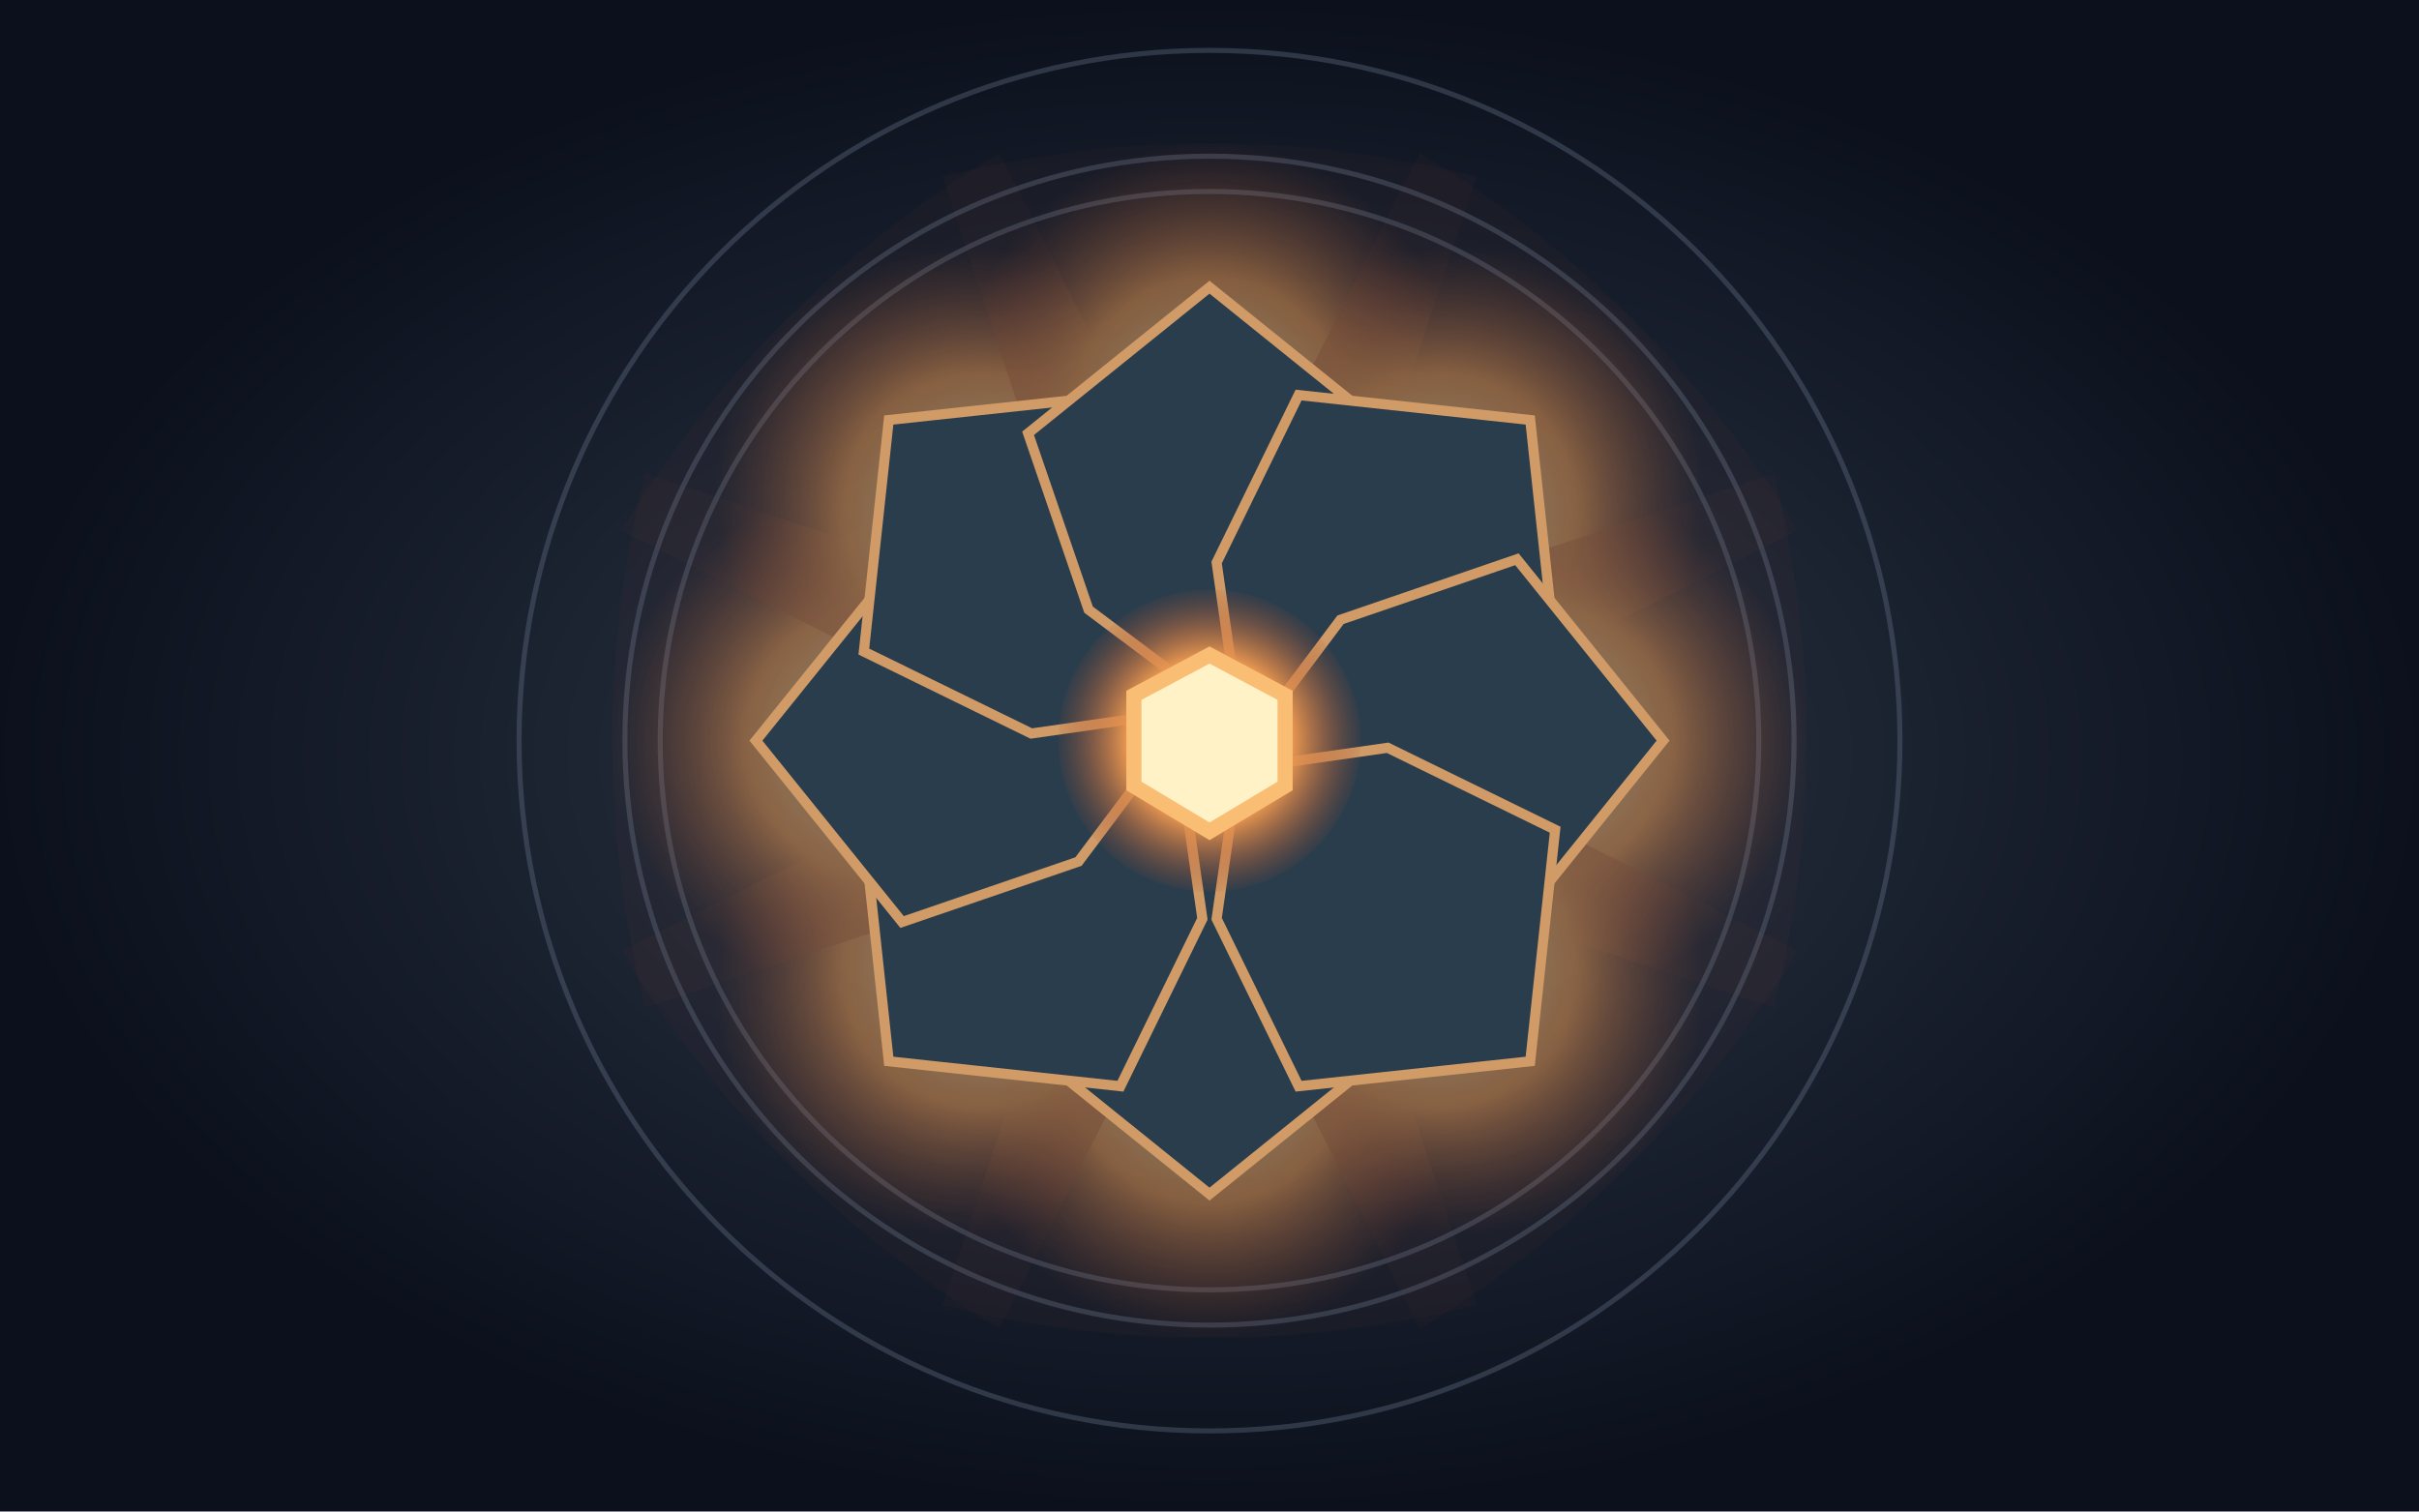
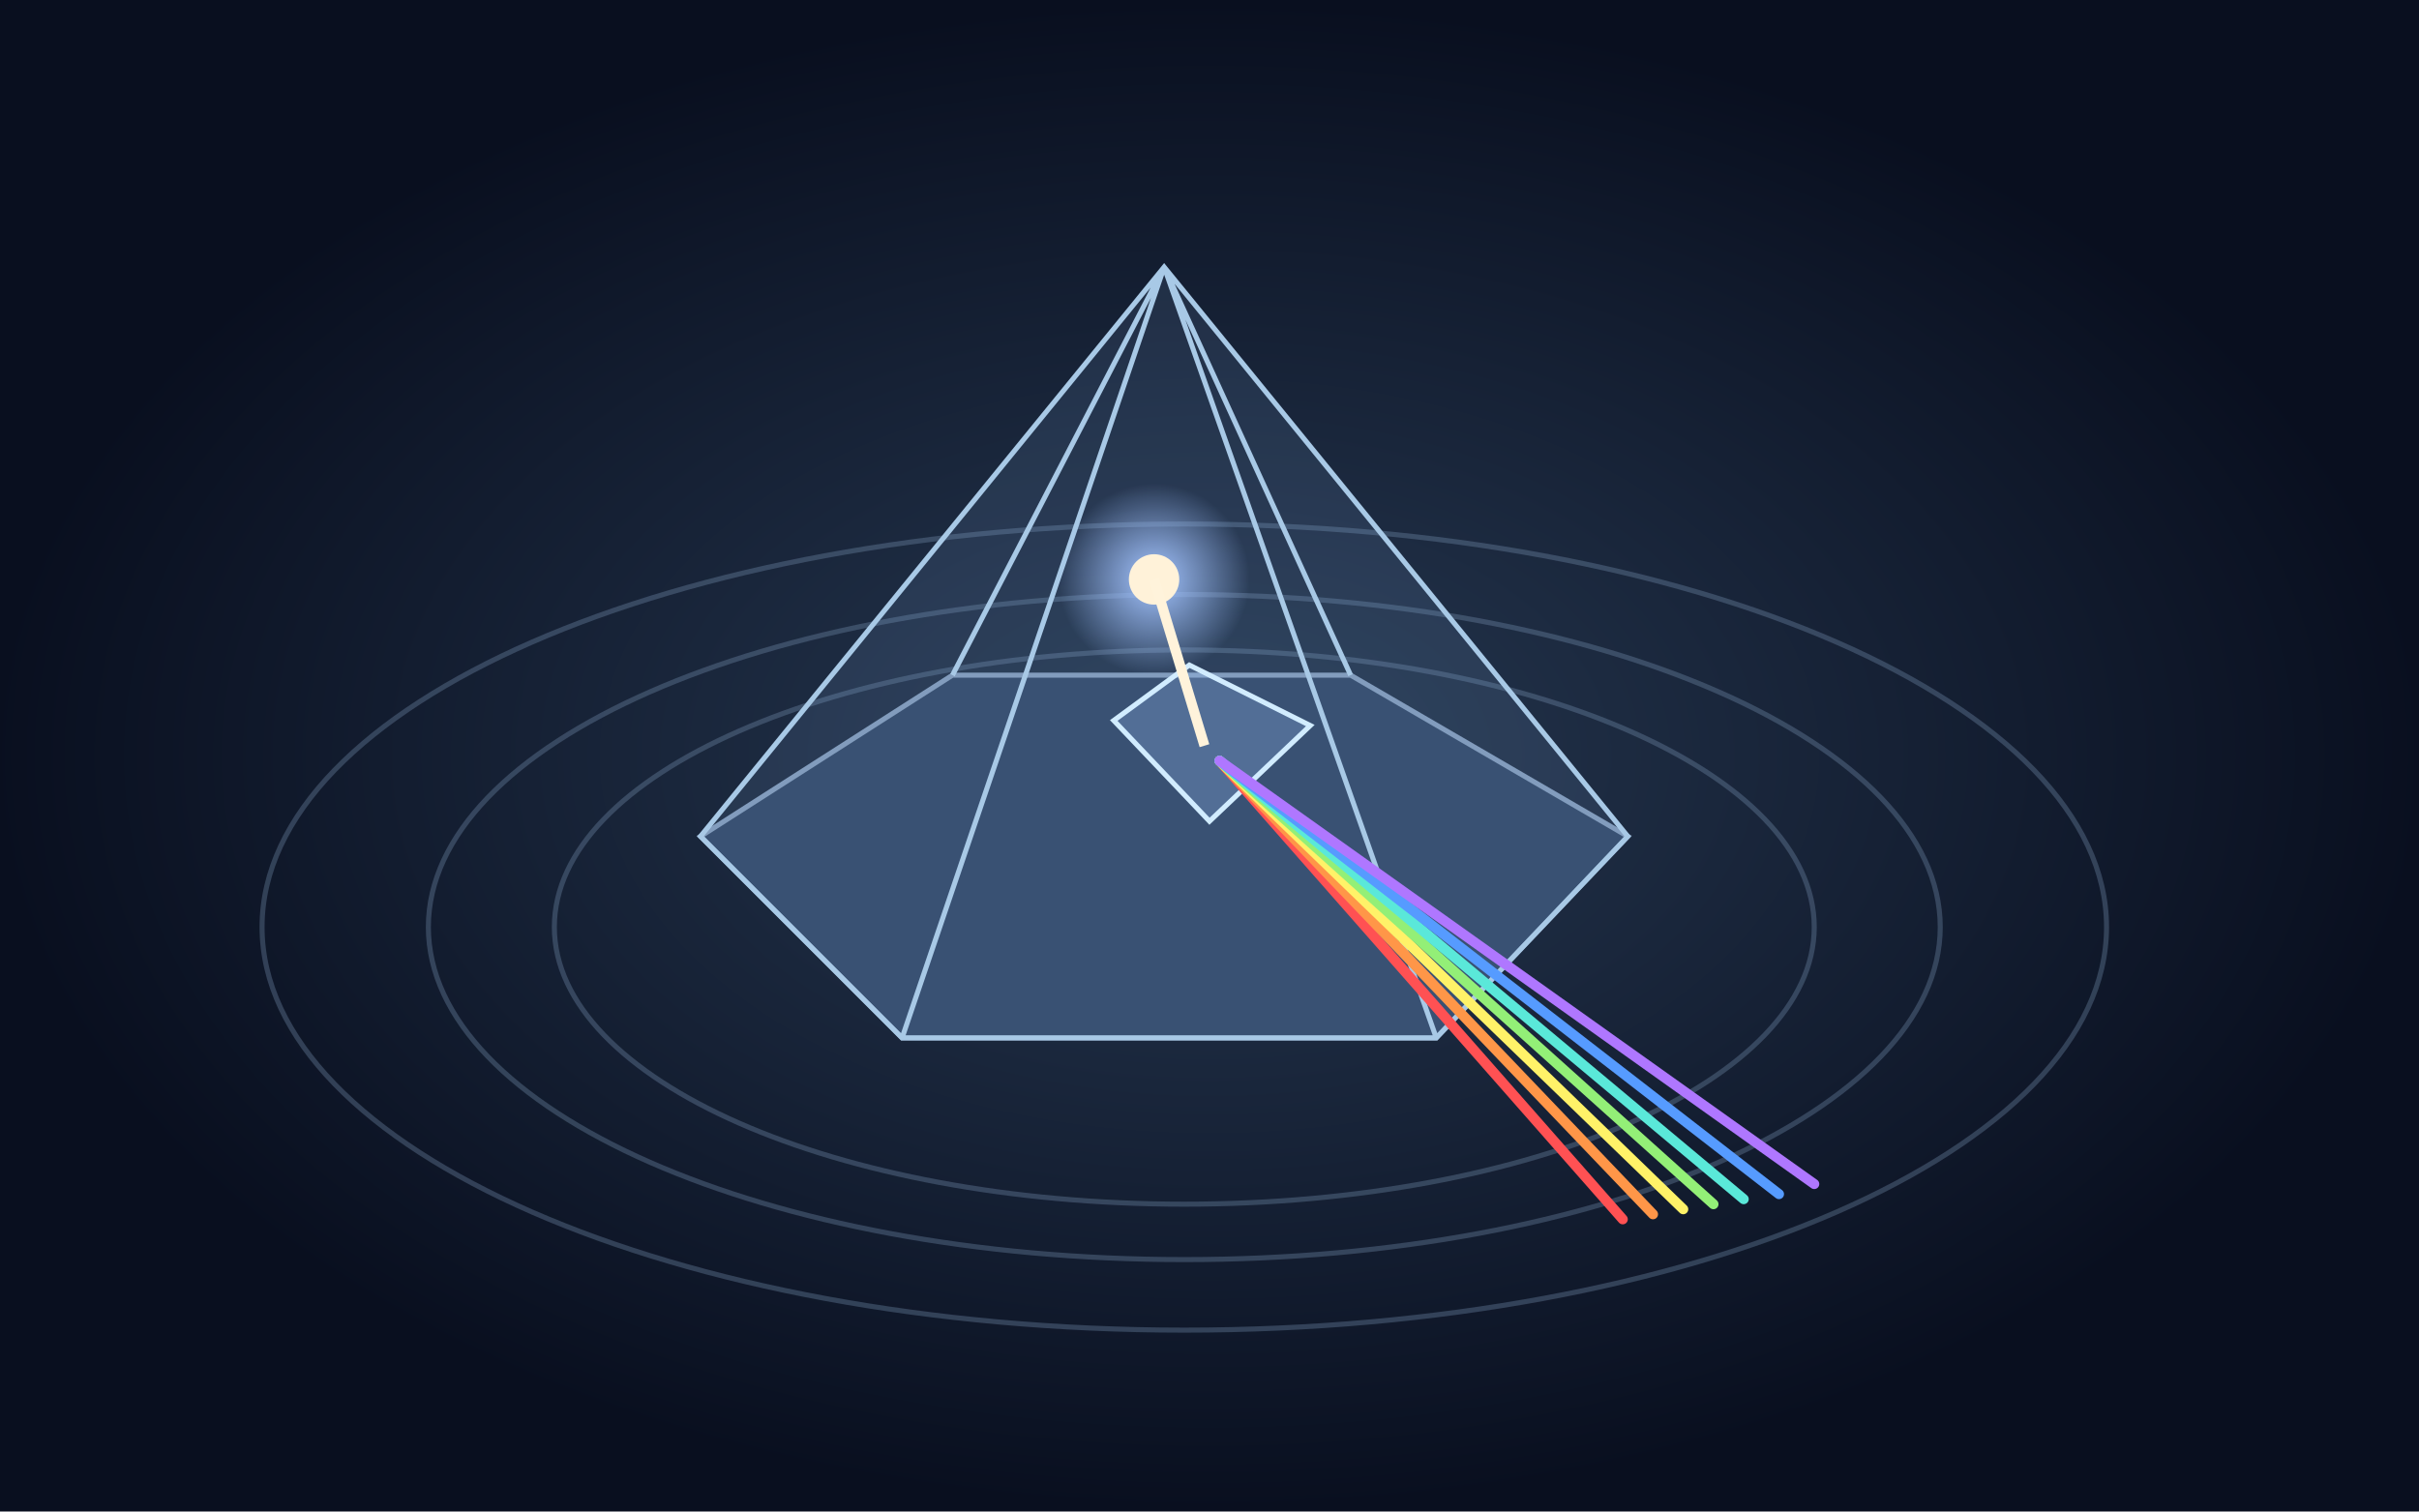
- <svg xmlns="http://www.w3.org/2000/svg" viewBox="0 0 480 300" role="img" aria-label="Octagonal lantern aperture and light pools">
+ <svg xmlns="http://www.w3.org/2000/svg" viewBox="0 0 480 300" role="img" aria-label="Hexagonal glass pyramid and a prism scattering white light">
  <defs>
    <radialGradient id="room">
-       <stop stop-color="#303a4a" />
-       <stop offset="1" stop-color="#0b101c" />
+       <stop stop-color="#263851" />
+       <stop offset="1" stop-color="#090f1f" />
    </radialGradient>
-     <radialGradient id="light">
-       <stop stop-color="#ffedb5" />
-       <stop offset=".55" stop-color="#e89750" />
-       <stop offset="1" stop-color="#a75033" stop-opacity=".08" />
+     <radialGradient id="glow">
+       <stop stop-color="#fff6db" />
+       <stop offset=".25" stop-color="#a3c4ff" stop-opacity=".76" />
+       <stop offset="1" stop-color="#a3c4ff" stop-opacity="0" />
    </radialGradient>
-     <path id="beam" d="M224 147l-37 112q53 13 106 0l-37-112z" />
-     <path id="leaf" d="M216 173l-12 35 36 29 36-29-12-35-24-18z" />
  </defs>
  <path fill="url(#room)" d="M0 0h480v300H0z" />
-   <g fill="none" stroke="#637287" opacity=".38">
-     <circle cx="240" cy="147" r="109" />
-     <circle cx="240" cy="147" r="116" />
-     <circle cx="240" cy="147" r="137" />
+   <g fill="none" stroke="#829dc0" opacity=".31">
+     <ellipse cx="235" cy="184" rx="125" ry="55" />
+     <ellipse cx="235" cy="184" rx="150" ry="66" />
+     <ellipse cx="235" cy="184" rx="183" ry="80" />
  </g>
-   <g fill="url(#light)" opacity=".52">
-     <use href="#beam" />
-     <use href="#beam" transform="rotate(45 240 147)" />
-     <use href="#beam" transform="rotate(90 240 147)" />
-     <use href="#beam" transform="rotate(135 240 147)" />
-     <use href="#beam" transform="rotate(180 240 147)" />
-     <use href="#beam" transform="rotate(225 240 147)" />
-     <use href="#beam" transform="rotate(270 240 147)" />
-     <use href="#beam" transform="rotate(315 240 147)" />
+   <path d="m139 166 50-32h79l55 32-38 40H179z" fill="#2f4564" stroke="#8199b7" />
+   <path d="m231 53-92 113 40 40h106l38-40zm0 0-52 153m52-153 54 153m-54-153-42 81m42-81 37 81" fill="#89b8ef" fill-opacity=".11" stroke="#a8c9e6" />
+   <path d="m221 143 15-11 24 12-20 19z" fill="#93baf1" fill-opacity=".28" stroke="#d1ecff" />
+   <circle cx="229" cy="115" r="19" fill="url(#glow)" />
+   <circle cx="229" cy="115" r="5" fill="#fff2d9" />
+   <path d="m229 115 10 33" stroke="#fff3db" stroke-width="2" />
+   <g fill="none" stroke-width="2" stroke-linecap="round">
+     <path d="m242 151 80 91" stroke="#ff5153" />
+     <path d="m242 151 86 90" stroke="#ff9648" />
+     <path d="m242 151 92 89" stroke="#fff268" />
+     <path d="m242 151 98 88" stroke="#93ef77" />
+     <path d="m242 151 104 87" stroke="#5ae8d9" />
+     <path d="m242 151 111 86" stroke="#569bff" />
+     <path d="m242 151 118 84" stroke="#af77ff" />
  </g>
-   <g fill="#293d4c" stroke="#d09b66" stroke-width="2">
-     <use href="#leaf" />
-     <use href="#leaf" transform="rotate(45 240 147)" />
-     <use href="#leaf" transform="rotate(90 240 147)" />
-     <use href="#leaf" transform="rotate(135 240 147)" />
-     <use href="#leaf" transform="rotate(180 240 147)" />
-     <use href="#leaf" transform="rotate(225 240 147)" />
-     <use href="#leaf" transform="rotate(270 240 147)" />
-     <use href="#leaf" transform="rotate(315 240 147)" />
-   </g>
-   <circle cx="240" cy="147" r="30" fill="url(#light)" />
-   <path d="m240 130 15 8v18l-15 9-15-9v-18z" fill="#fff2c7" stroke="#f9bd74" stroke-width="3" />
</svg>
